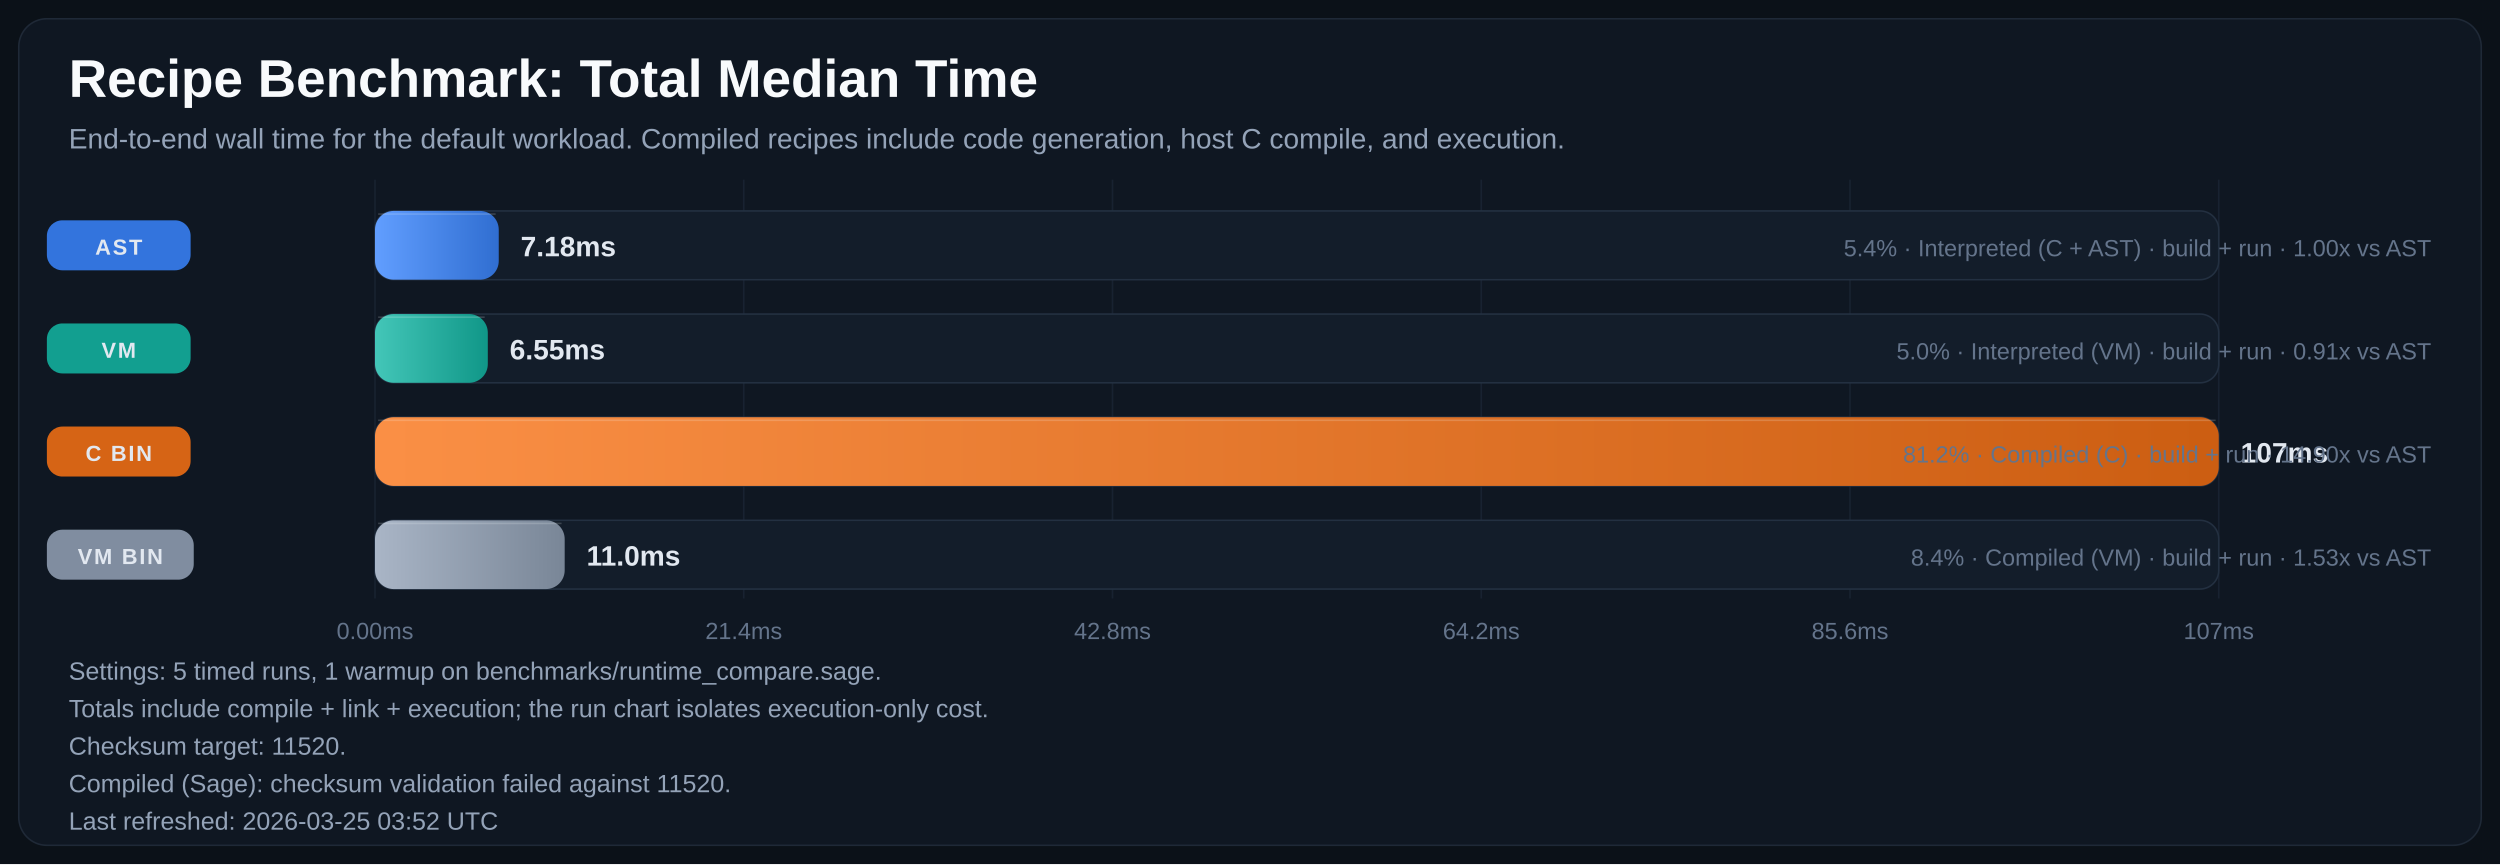
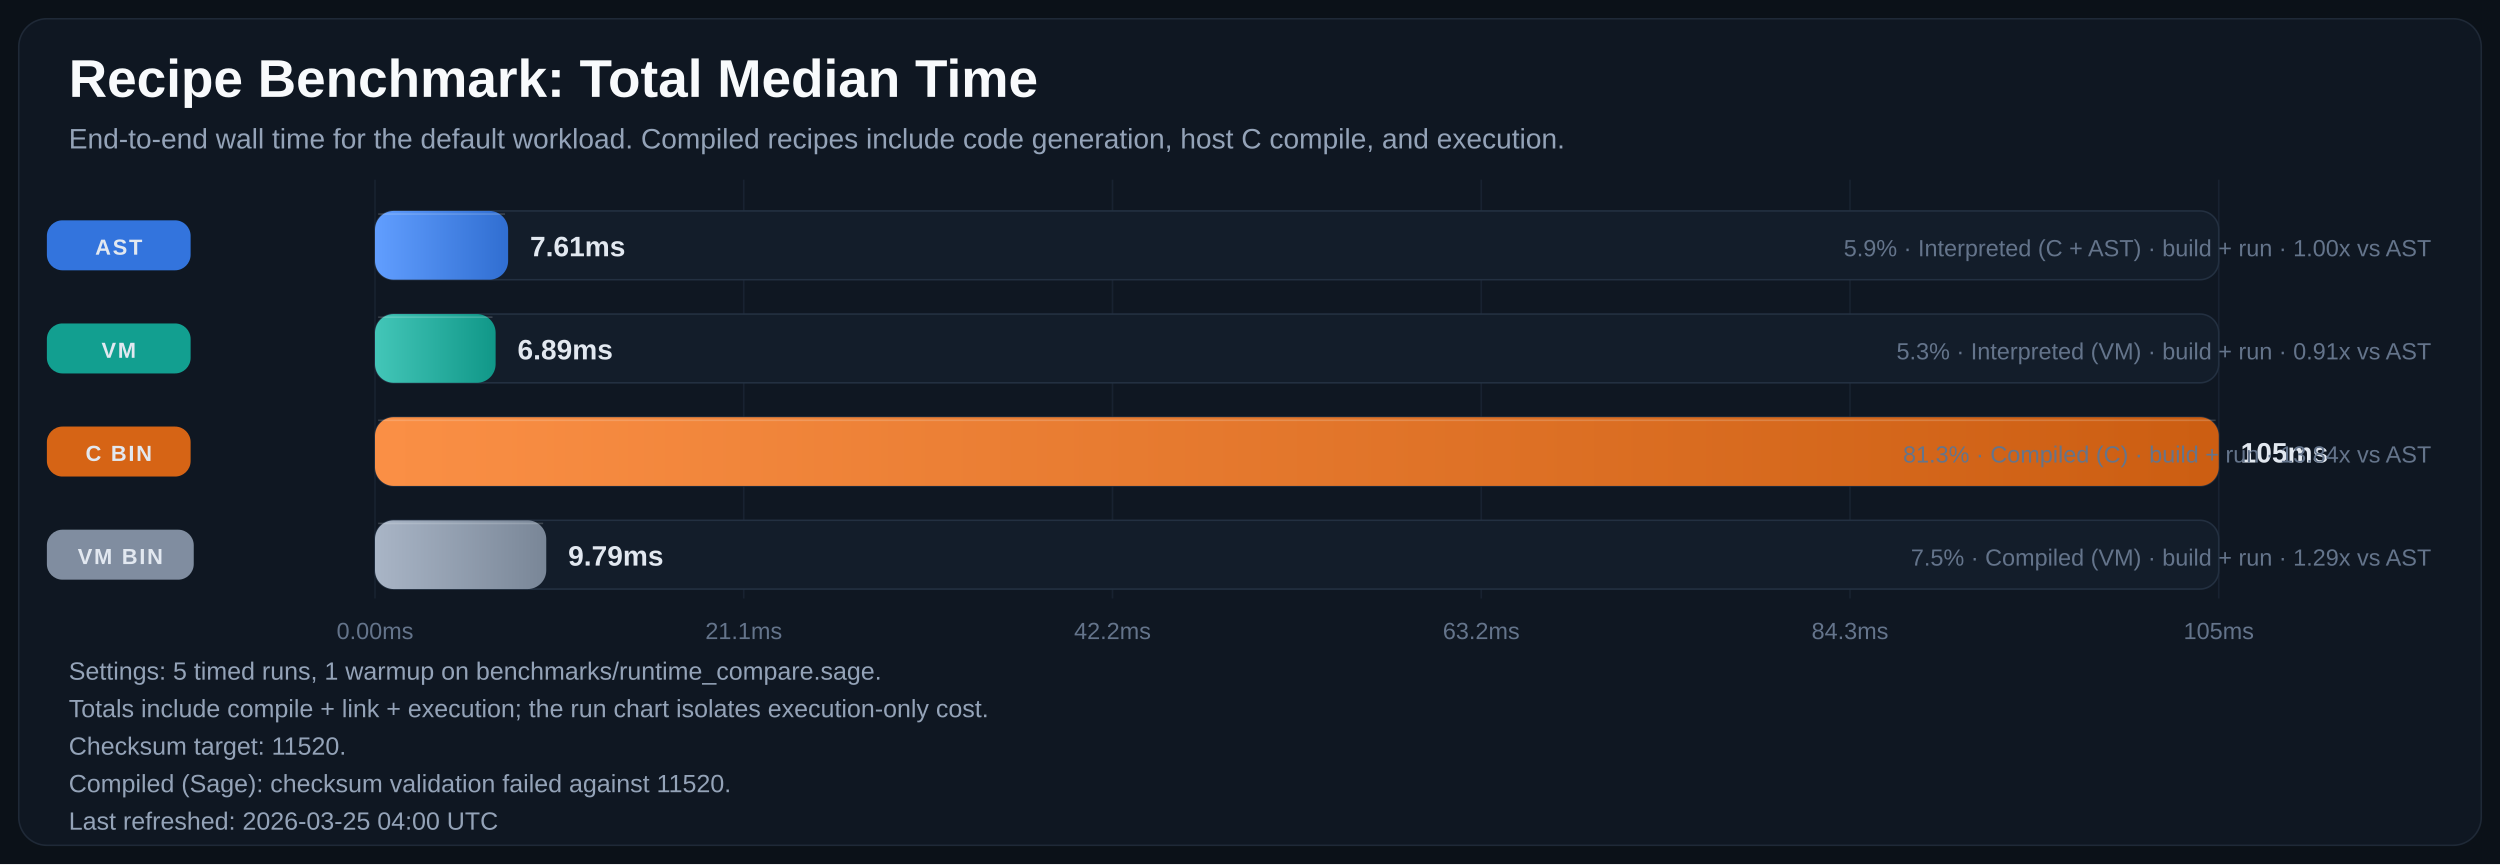
<svg xmlns="http://www.w3.org/2000/svg" width="1600" height="553" viewBox="0 0 1600 553" role="img" aria-labelledby="title desc">
  <defs>
    <linearGradient id="bar-gradient-0" x1="0%" y1="0%" x2="100%" y2="0%">
      <stop offset="0%" stop-color="#619EFF" />
      <stop offset="100%" stop-color="#306ED1" />
    </linearGradient>
    <linearGradient id="bar-gradient-1" x1="0%" y1="0%" x2="100%" y2="0%">
      <stop offset="0%" stop-color="#43C6B8" />
      <stop offset="100%" stop-color="#109788" />
    </linearGradient>
    <linearGradient id="bar-gradient-2" x1="0%" y1="0%" x2="100%" y2="0%">
      <stop offset="0%" stop-color="#FA8F45" />
      <stop offset="100%" stop-color="#CC5E12" />
    </linearGradient>
    <linearGradient id="bar-gradient-3" x1="0%" y1="0%" x2="100%" y2="0%">
      <stop offset="0%" stop-color="#A9B5C6" />
      <stop offset="100%" stop-color="#798697" />
    </linearGradient>
  </defs>
  <rect width="100%" height="100%" fill="#0B1118" />
  <rect x="12" y="12" width="1576" height="529" rx="18" fill="#0F1722" stroke="#1F2937" />
  <text x="44" y="62" fill="#F8FAFC" font-size="34" font-family="Segoe UI, Arial, sans-serif" font-weight="700">Recipe Benchmark: Total Median Time</text>
  <text x="44" y="95" fill="#94A3B8" font-size="18" font-family="Segoe UI, Arial, sans-serif">End-to-end wall time for the default workload. Compiled recipes include code generation, host C compile, and execution.</text>
  <line x1="240.0" y1="115" x2="240.0" y2="383" stroke="#182231" stroke-width="1" />
  <text x="240.0" y="409" text-anchor="middle" fill="#64748B" font-size="15" font-family="Segoe UI, Arial, sans-serif">0.00ms</text>
  <line x1="476.0" y1="115" x2="476.0" y2="383" stroke="#182231" stroke-width="1" />
-   <text x="476.0" y="409" text-anchor="middle" fill="#64748B" font-size="15" font-family="Segoe UI, Arial, sans-serif">21.4ms</text>
+   <text x="476.0" y="409" text-anchor="middle" fill="#64748B" font-size="15" font-family="Segoe UI, Arial, sans-serif">21.1ms</text>
  <line x1="712.0" y1="115" x2="712.0" y2="383" stroke="#182231" stroke-width="1" />
-   <text x="712.0" y="409" text-anchor="middle" fill="#64748B" font-size="15" font-family="Segoe UI, Arial, sans-serif">42.8ms</text>
+   <text x="712.0" y="409" text-anchor="middle" fill="#64748B" font-size="15" font-family="Segoe UI, Arial, sans-serif">42.2ms</text>
  <line x1="948.0" y1="115" x2="948.0" y2="383" stroke="#182231" stroke-width="1" />
-   <text x="948.0" y="409" text-anchor="middle" fill="#64748B" font-size="15" font-family="Segoe UI, Arial, sans-serif">64.2ms</text>
+   <text x="948.0" y="409" text-anchor="middle" fill="#64748B" font-size="15" font-family="Segoe UI, Arial, sans-serif">63.2ms</text>
  <line x1="1184.0" y1="115" x2="1184.0" y2="383" stroke="#182231" stroke-width="1" />
-   <text x="1184.0" y="409" text-anchor="middle" fill="#64748B" font-size="15" font-family="Segoe UI, Arial, sans-serif">85.6ms</text>
+   <text x="1184.0" y="409" text-anchor="middle" fill="#64748B" font-size="15" font-family="Segoe UI, Arial, sans-serif">84.3ms</text>
  <line x1="1420.0" y1="115" x2="1420.0" y2="383" stroke="#182231" stroke-width="1" />
-   <text x="1420.0" y="409" text-anchor="middle" fill="#64748B" font-size="15" font-family="Segoe UI, Arial, sans-serif">107ms</text>
+   <text x="1420.0" y="409" text-anchor="middle" fill="#64748B" font-size="15" font-family="Segoe UI, Arial, sans-serif">105ms</text>
  <rect x="30" y="141.0" width="92" height="32" rx="10" fill="#3479E6" opacity="0.95" />
  <text x="76.0" y="163.0" text-anchor="middle" fill="#E2E8F0" font-size="14" font-family="Segoe UI, Arial, sans-serif" font-weight="700" letter-spacing="1.1">AST</text>
  <rect x="240" y="135" width="1180" height="44" rx="12" fill="#131D2A" stroke="#233041" />
-   <rect x="240" y="135" width="79.2" height="44" rx="12" fill="url(#bar-gradient-0)" />
-   <line x1="242.0" y1="137.0" x2="317.2" y2="137.0" stroke="#F8FAFC" stroke-opacity="0.18" />
-   <text x="333.2" y="164.0" fill="#E2E8F0" font-size="18" font-family="Segoe UI, Arial, sans-serif" font-weight="700">7.18ms</text>
-   <text x="1556" y="164.0" text-anchor="end" fill="#64748B" font-size="15" font-family="Segoe UI, Arial, sans-serif">5.4% · Interpreted (C + AST) · build + run · 1.00x vs AST</text>
+   <rect x="240" y="135" width="85.2" height="44" rx="12" fill="url(#bar-gradient-0)" />
+   <line x1="242.0" y1="137.0" x2="323.2" y2="137.0" stroke="#F8FAFC" stroke-opacity="0.18" />
+   <text x="339.2" y="164.0" fill="#E2E8F0" font-size="18" font-family="Segoe UI, Arial, sans-serif" font-weight="700">7.61ms</text>
+   <text x="1556" y="164.0" text-anchor="end" fill="#64748B" font-size="15" font-family="Segoe UI, Arial, sans-serif">5.9% · Interpreted (C + AST) · build + run · 1.00x vs AST</text>
  <rect x="30" y="207.0" width="92" height="32" rx="10" fill="#12A695" opacity="0.95" />
  <text x="76.0" y="229.0" text-anchor="middle" fill="#E2E8F0" font-size="14" font-family="Segoe UI, Arial, sans-serif" font-weight="700" letter-spacing="1.1">VM</text>
  <rect x="240" y="201" width="1180" height="44" rx="12" fill="#131D2A" stroke="#233041" />
-   <rect x="240" y="201" width="72.2" height="44" rx="12" fill="url(#bar-gradient-1)" />
-   <line x1="242.0" y1="203.0" x2="310.2" y2="203.0" stroke="#F8FAFC" stroke-opacity="0.18" />
-   <text x="326.2" y="230.0" fill="#E2E8F0" font-size="18" font-family="Segoe UI, Arial, sans-serif" font-weight="700">6.55ms</text>
-   <text x="1556" y="230.0" text-anchor="end" fill="#64748B" font-size="15" font-family="Segoe UI, Arial, sans-serif">5.0% · Interpreted (VM) · build + run · 0.91x vs AST</text>
+   <rect x="240" y="201" width="77.2" height="44" rx="12" fill="url(#bar-gradient-1)" />
+   <line x1="242.0" y1="203.0" x2="315.2" y2="203.0" stroke="#F8FAFC" stroke-opacity="0.18" />
+   <text x="331.2" y="230.0" fill="#E2E8F0" font-size="18" font-family="Segoe UI, Arial, sans-serif" font-weight="700">6.89ms</text>
+   <text x="1556" y="230.0" text-anchor="end" fill="#64748B" font-size="15" font-family="Segoe UI, Arial, sans-serif">5.3% · Interpreted (VM) · build + run · 0.91x vs AST</text>
  <rect x="30" y="273.0" width="92" height="32" rx="10" fill="#E06814" opacity="0.95" />
  <text x="76.0" y="295.0" text-anchor="middle" fill="#E2E8F0" font-size="14" font-family="Segoe UI, Arial, sans-serif" font-weight="700" letter-spacing="1.1">C BIN</text>
  <rect x="240" y="267" width="1180" height="44" rx="12" fill="#131D2A" stroke="#233041" />
  <rect x="240" y="267" width="1180.0" height="44" rx="12" fill="url(#bar-gradient-2)" />
  <line x1="242.0" y1="269.0" x2="1418.0" y2="269.0" stroke="#F8FAFC" stroke-opacity="0.18" />
-   <text x="1434.0" y="296.0" fill="#E2E8F0" font-size="18" font-family="Segoe UI, Arial, sans-serif" font-weight="700">107ms</text>
-   <text x="1556" y="296.0" text-anchor="end" fill="#64748B" font-size="15" font-family="Segoe UI, Arial, sans-serif">81.2% · Compiled (C) · build + run · 14.90x vs AST</text>
+   <text x="1434.0" y="296.0" fill="#E2E8F0" font-size="18" font-family="Segoe UI, Arial, sans-serif" font-weight="700">105ms</text>
+   <text x="1556" y="296.0" text-anchor="end" fill="#64748B" font-size="15" font-family="Segoe UI, Arial, sans-serif">81.3% · Compiled (C) · build + run · 13.84x vs AST</text>
  <rect x="30" y="339.0" width="94" height="32" rx="10" fill="#8593A6" opacity="0.95" />
  <text x="77.0" y="361.0" text-anchor="middle" fill="#E2E8F0" font-size="14" font-family="Segoe UI, Arial, sans-serif" font-weight="700" letter-spacing="1.1">VM BIN</text>
  <rect x="240" y="333" width="1180" height="44" rx="12" fill="#131D2A" stroke="#233041" />
-   <rect x="240" y="333" width="121.4" height="44" rx="12" fill="url(#bar-gradient-3)" />
-   <line x1="242.0" y1="335.0" x2="359.4" y2="335.0" stroke="#F8FAFC" stroke-opacity="0.18" />
-   <text x="375.4" y="362.0" fill="#E2E8F0" font-size="18" font-family="Segoe UI, Arial, sans-serif" font-weight="700">11.0ms</text>
-   <text x="1556" y="362.0" text-anchor="end" fill="#64748B" font-size="15" font-family="Segoe UI, Arial, sans-serif">8.4% · Compiled (VM) · build + run · 1.53x vs AST</text>
+   <rect x="240" y="333" width="109.6" height="44" rx="12" fill="url(#bar-gradient-3)" />
+   <line x1="242.0" y1="335.0" x2="347.6" y2="335.0" stroke="#F8FAFC" stroke-opacity="0.18" />
+   <text x="363.6" y="362.0" fill="#E2E8F0" font-size="18" font-family="Segoe UI, Arial, sans-serif" font-weight="700">9.79ms</text>
+   <text x="1556" y="362.0" text-anchor="end" fill="#64748B" font-size="15" font-family="Segoe UI, Arial, sans-serif">7.5% · Compiled (VM) · build + run · 1.29x vs AST</text>
  <text x="44" y="435" fill="#94A3B8" font-size="16" font-family="Segoe UI, Arial, sans-serif">Settings: 5 timed runs, 1 warmup on benchmarks/runtime_compare.sage.</text>
  <text x="44" y="459" fill="#94A3B8" font-size="16" font-family="Segoe UI, Arial, sans-serif">Totals include compile + link + execution; the run chart isolates execution-only cost.</text>
  <text x="44" y="483" fill="#94A3B8" font-size="16" font-family="Segoe UI, Arial, sans-serif">Checksum target: 11520.</text>
  <text x="44" y="507" fill="#94A3B8" font-size="16" font-family="Segoe UI, Arial, sans-serif">Compiled (Sage): checksum validation failed against 11520.</text>
-   <text x="44" y="531" fill="#94A3B8" font-size="16" font-family="Segoe UI, Arial, sans-serif">Last refreshed: 2026-03-25 03:52 UTC</text>
+   <text x="44" y="531" fill="#94A3B8" font-size="16" font-family="Segoe UI, Arial, sans-serif">Last refreshed: 2026-03-25 04:00 UTC</text>
</svg>
